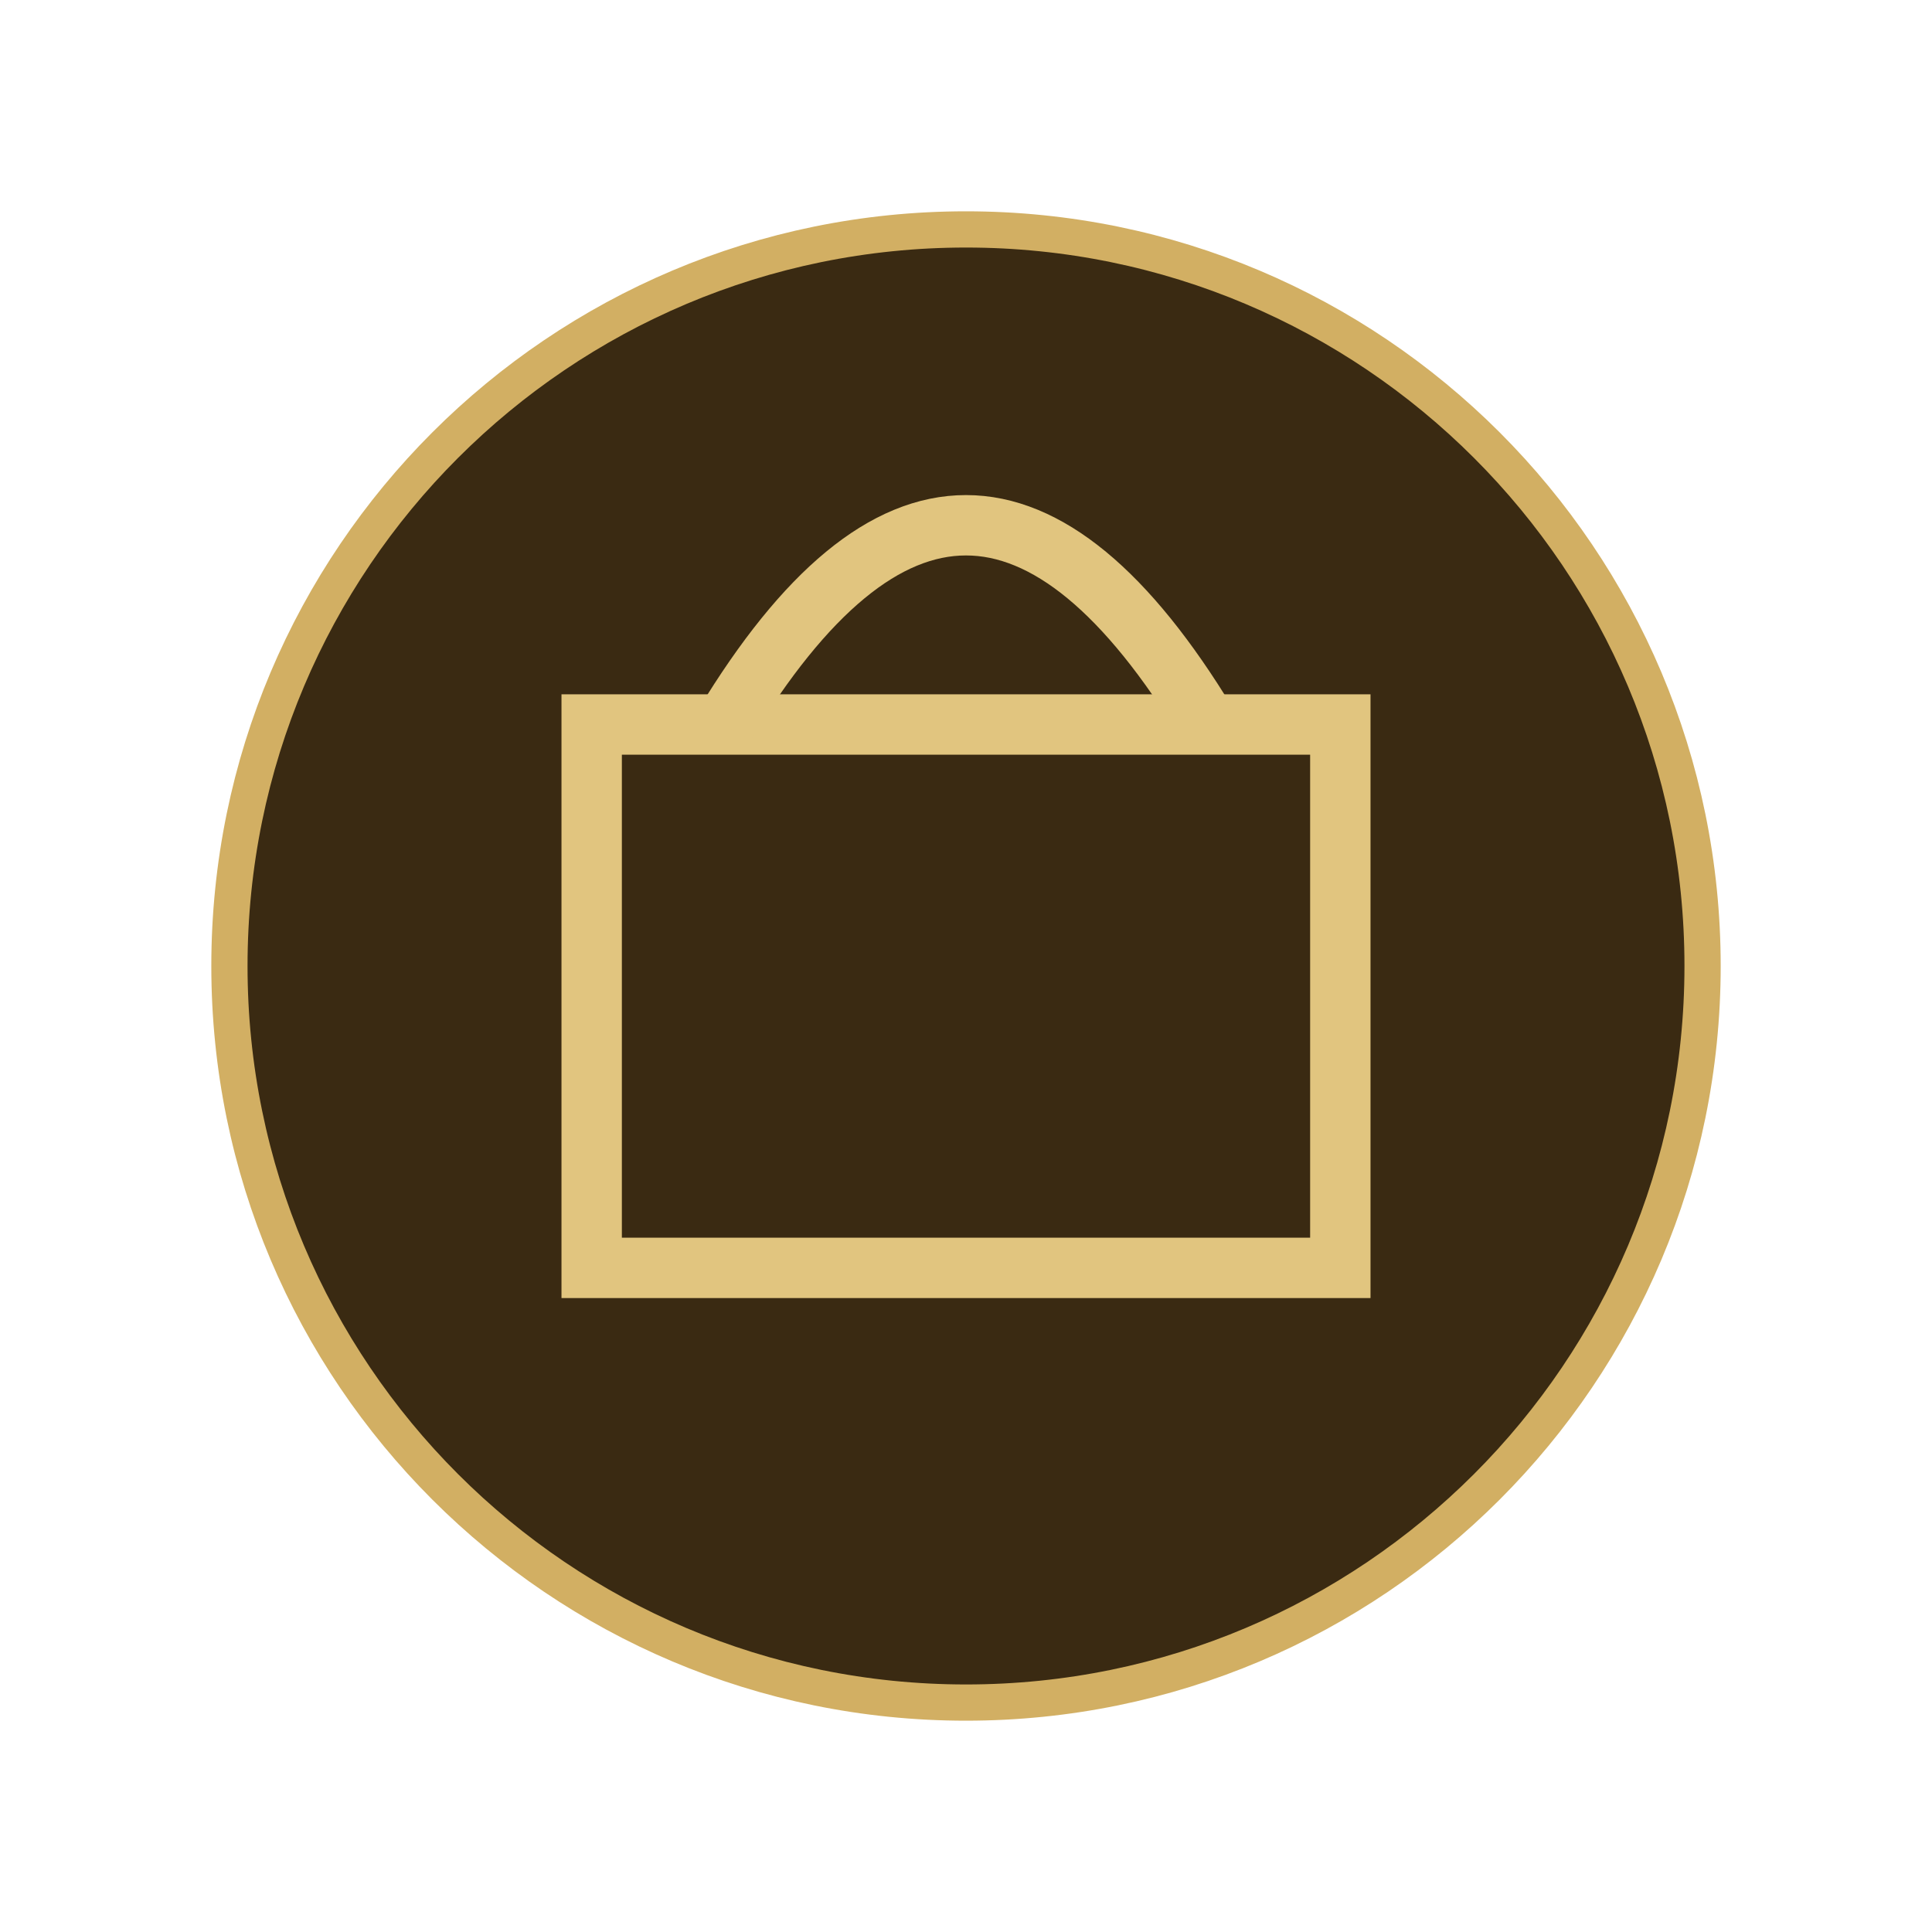
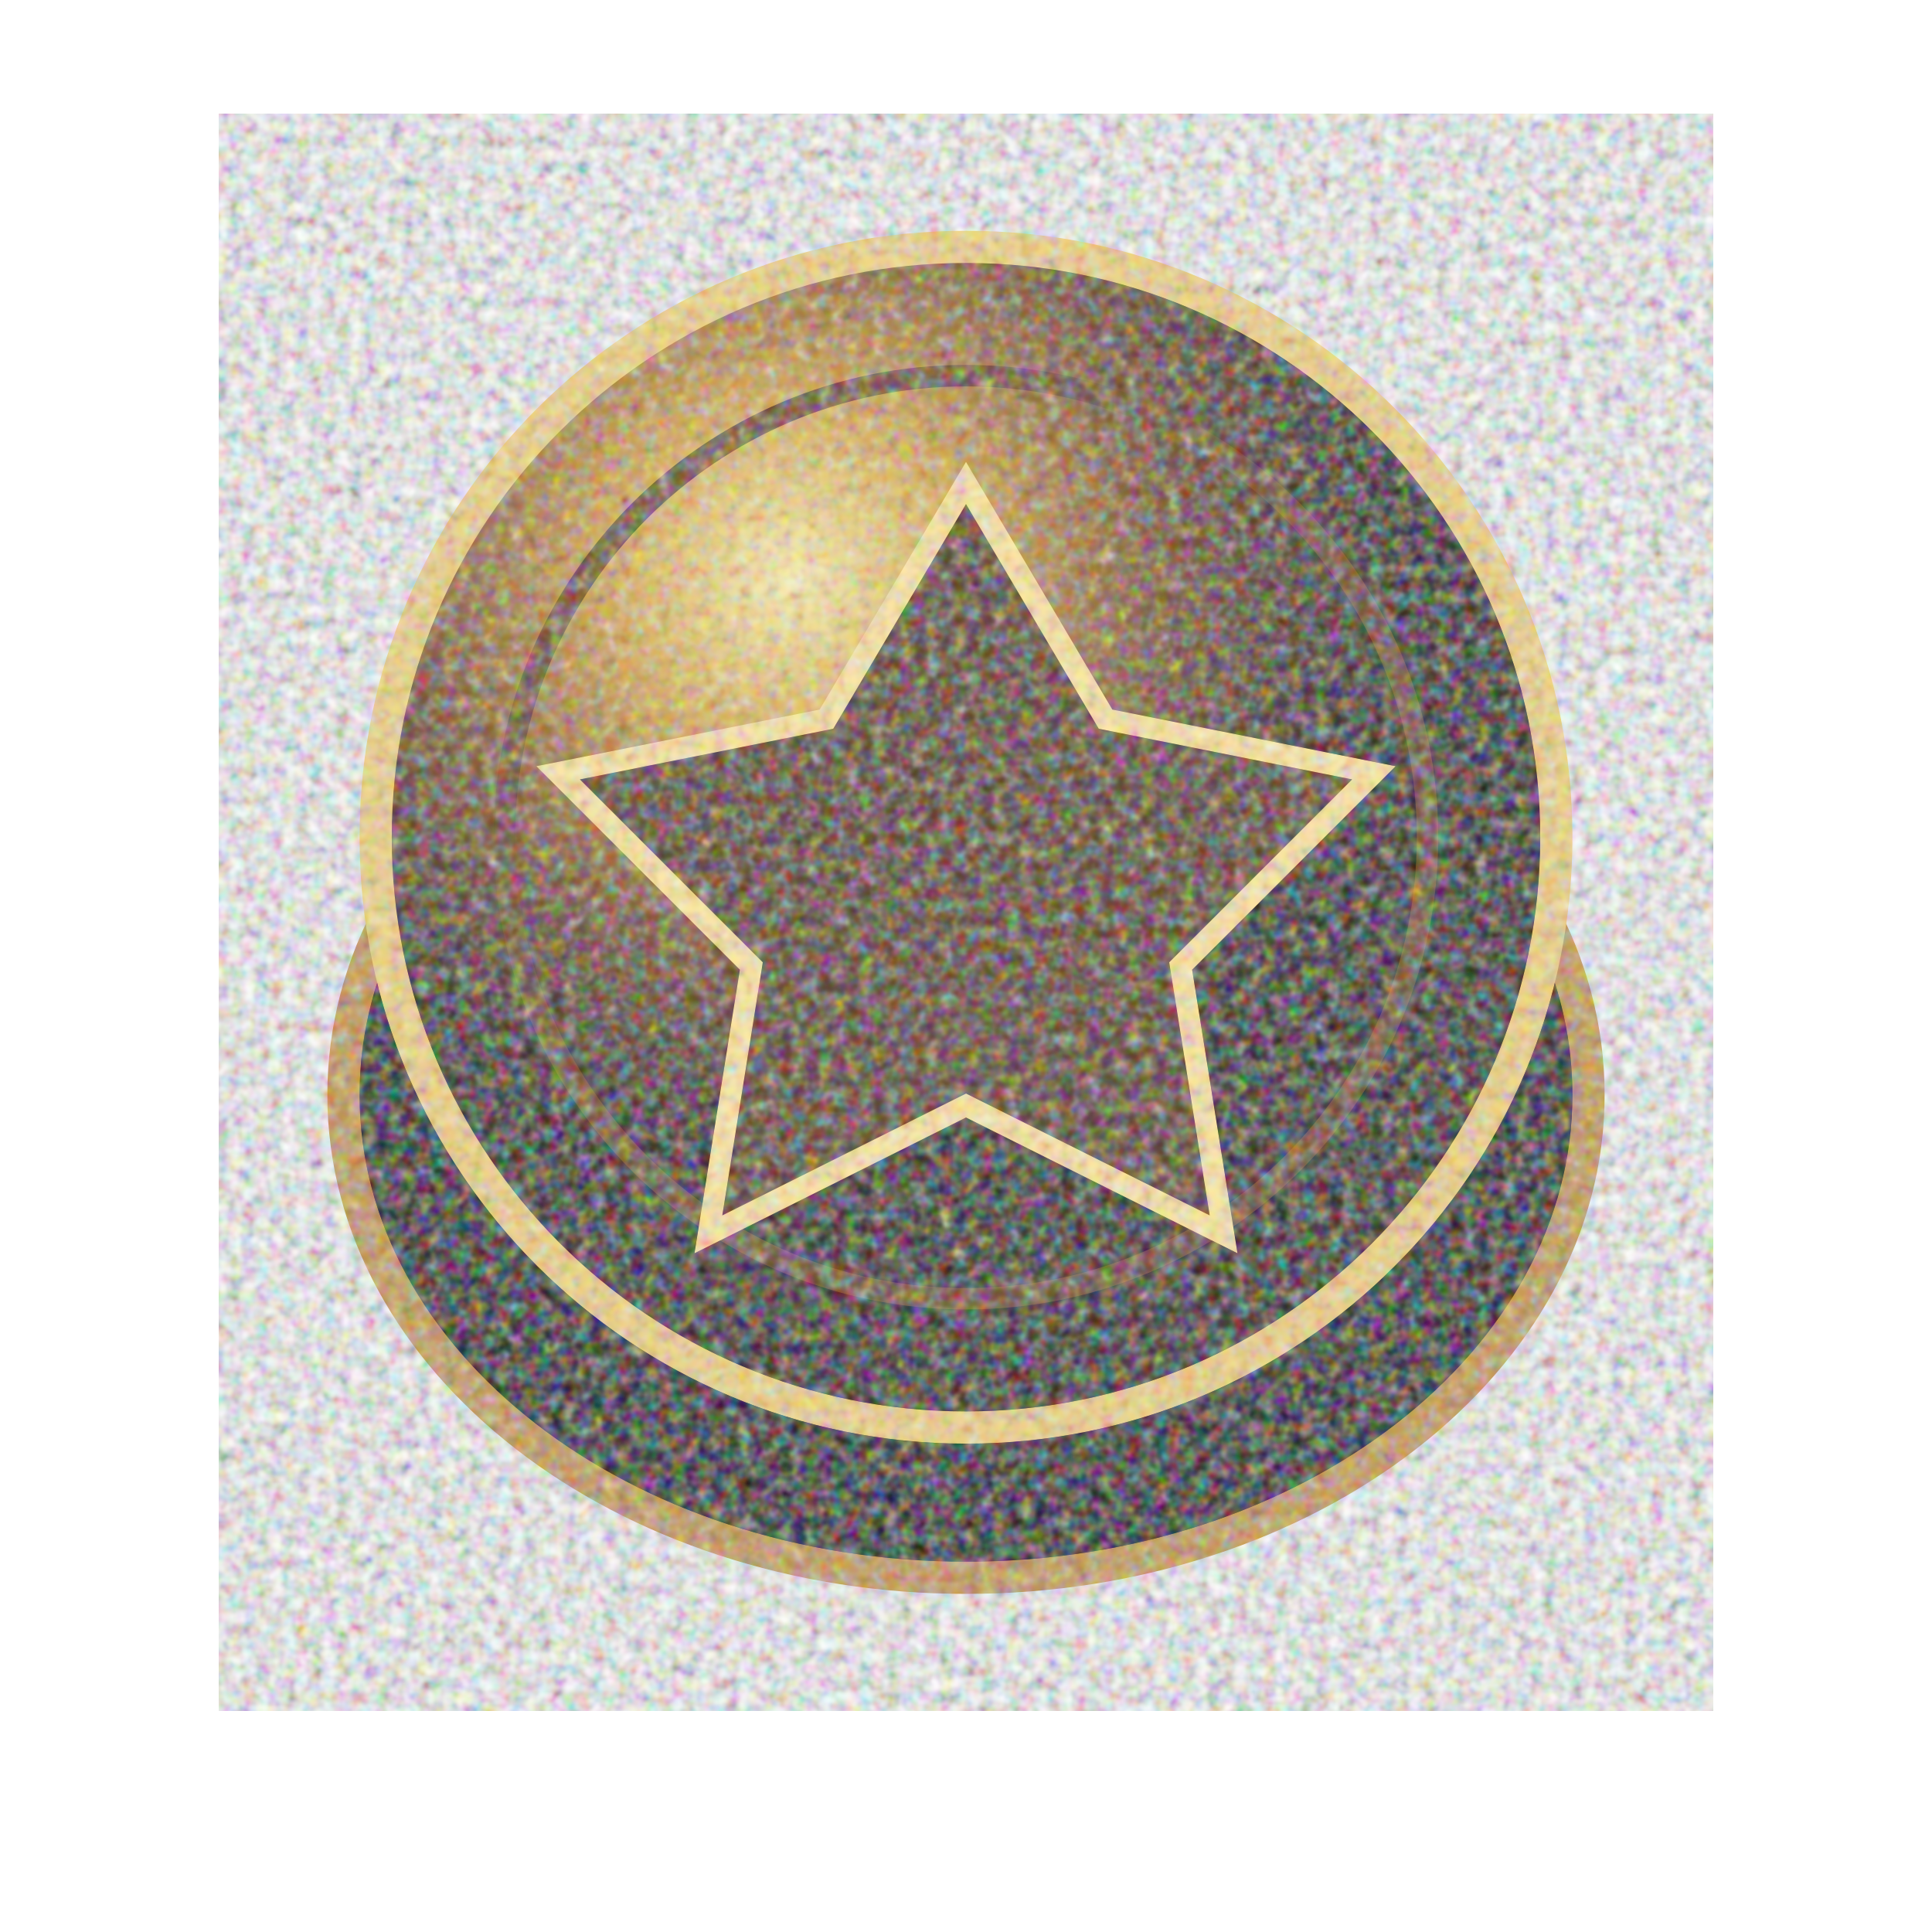
- <svg xmlns="http://www.w3.org/2000/svg" viewBox="0 0 160 160">
-   <circle cx="80" cy="80" r="61" fill="#3a2a12" stroke="#d2af63" stroke-width="3" />
-   <path d="M49 60h62v45H49z" fill="none" stroke="#e1c57f" stroke-width="5" />
-   <path d="M60 60q20-33 40 0" fill="none" stroke="#e1c57f" stroke-width="5" />
+ <svg xmlns="http://www.w3.org/2000/svg" viewBox="0 0 180 180">
+   <defs>
+     <radialGradient id="m" cx="35%" cy="28%">
+       <stop stop-color="#fff1b0" />
+       <stop offset=".3" stop-color="#d8ad4e" />
+       <stop offset=".65" stop-color="#7a5220" />
+       <stop offset="1" stop-color="#2c1d0d" />
+     </radialGradient>
+     <filter id="s">
+       <feDropShadow dx="0" dy="5" stdDeviation="6" flood-opacity=".65" />
+       <feTurbulence type="fractalNoise" baseFrequency=".8" numOctaves="2" seed="9" result="n" />
+       <feBlend in="SourceGraphic" in2="n" mode="soft-light" />
+     </filter>
+   </defs>
+   <g filter="url(#s)">
+     <ellipse cx="90" cy="102" rx="58" ry="45" fill="#15110c" stroke="#c59b4f" stroke-width="3" />
+     <circle cx="90" cy="78" r="55" fill="url(#m)" stroke="#f1d383" stroke-width="3" />
+     <circle cx="90" cy="78" r="43" fill="none" stroke="#72501f" stroke-width="2" />
+     <path d="M90 45l13 22 25 5-18 18 4 25-24-12-24 12 4-25-18-18 25-5z" fill="#5d3d16" stroke="#ffe7a0" stroke-width="2" />
+   </g>
</svg>
